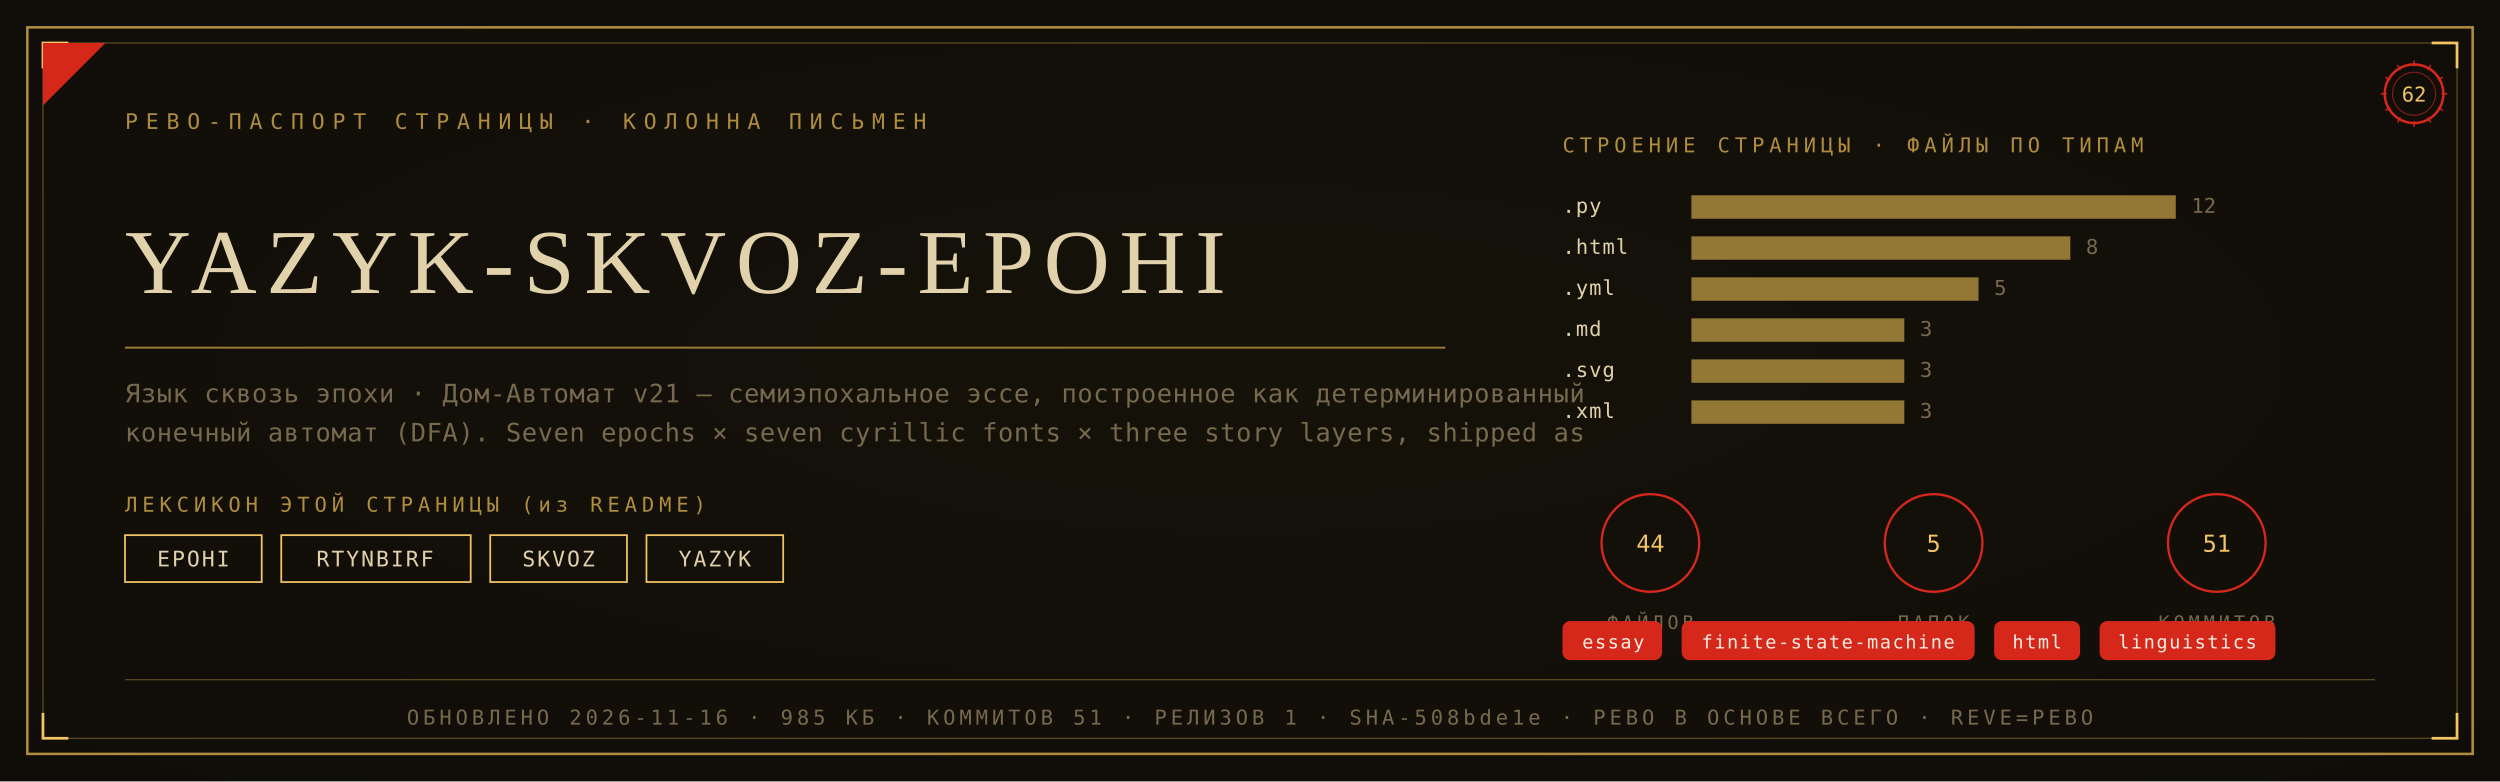
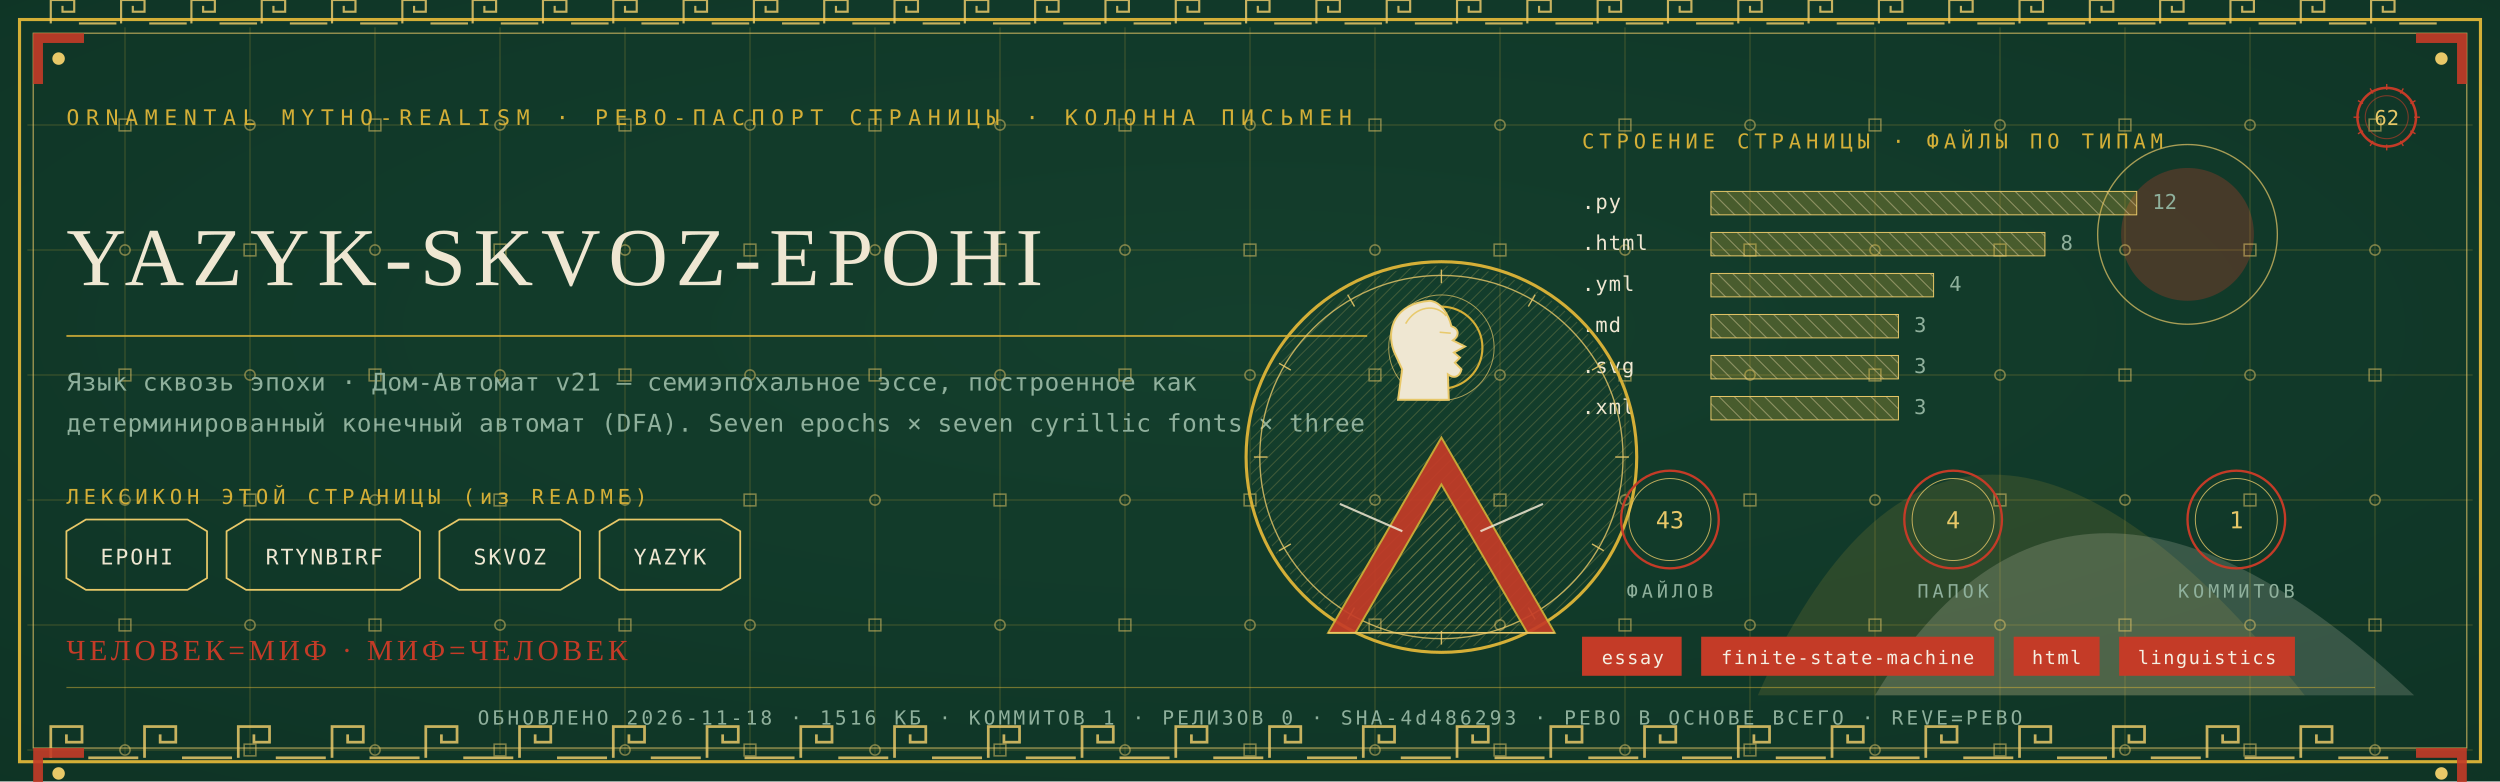
<svg xmlns="http://www.w3.org/2000/svg" viewBox="0 0 1280 400" width="1280" height="400">
  <defs>
-     <radialGradient id="rp62" cx="0.5" cy="0.46" r="1.05">
-       <stop offset="0" stop-color="#161209" />
-       <stop offset="1" stop-color="#0D0B09" />
+     <radialGradient id="rp62" cx="0.5" cy="0.42" r="1.1">
+       <stop offset="0" stop-color="#14402E" />
+       <stop offset="1" stop-color="#0C2E21" />
    </radialGradient>
+     <pattern id="hatchm" width="4.2" height="4.2" patternUnits="userSpaceOnUse" patternTransform="rotate(45)">
+       <rect width="4.2" height="4.2" fill="none" />
+       <line x1="0" y1="0" x2="0" y2="4.2" stroke="#E8C868" stroke-width="0.5" />
+     </pattern>
+     <pattern id="hatchv" width="5.5" height="5.5" patternUnits="userSpaceOnUse" patternTransform="rotate(-45)">
+       <rect width="5.5" height="5.5" fill="none" />
+       <line x1="0" y1="0" x2="0" y2="5.5" stroke="#EFE7D2" stroke-width="0.5" />
+     </pattern>
  </defs>
-   <rect width="1280" height="400" fill="#0D0B09" />
-   <rect width="1280" height="400" fill="url(#rp62)" opacity="0.92" />
-   <rect x="14" y="14" width="1252" height="372" fill="none" stroke="#B08D3E" stroke-width="1.3" />
-   <rect x="22" y="22" width="1236" height="356" fill="none" stroke="#B08D3E" stroke-width="0.55" opacity="0.55" />
-   <path d="M 22 35 L 22 22 L 35 22" fill="none" stroke="#F2C464" stroke-width="1.4" />
-   <path d="M 1258 35 L 1258 22 L 1245 22" fill="none" stroke="#F2C464" stroke-width="1.4" />
-   <path d="M 22 365 L 22 378 L 35 378" fill="none" stroke="#F2C464" stroke-width="1.4" />
-   <path d="M 1258 365 L 1258 378 L 1245 378" fill="none" stroke="#F2C464" stroke-width="1.4" />
-   <path d="M 22 54 L 22 22 L 54 22 Z" fill="#D5281B" />
-   <text x="64" y="66" font-family="'Cascadia Mono', ui-monospace, Consolas, monospace" font-size="11" fill="#B08D3E" letter-spacing="4">РЕВО-ПАСПОРТ СТРАНИЦЫ · КОЛОННА ПИСЬМЕН</text>
-   <g transform="translate(1236,48)">
-     <circle r="15" fill="none" stroke="#D5281B" stroke-width="1.3" />
-     <circle r="11" fill="none" stroke="#D5281B" stroke-width="0.55" opacity="0.6" />
-     <text y="4" text-anchor="middle" font-family="'Cascadia Mono', ui-monospace, Consolas, monospace" font-size="10.5" fill="#F2C464">62</text>
-     <g stroke="#D5281B" stroke-width="0.7">
+   <rect width="1280" height="400" fill="#0C2E21" />
+   <rect width="1280" height="400" fill="url(#rp62)" opacity="0.94" />
+   <path d="M 900 356 Q 1000 130 1180 356 Z" fill="#D4AF37" opacity="0.14" />
+   <path d="M 960 356 Q 1060 190 1236 356 Z" fill="#EFE7D2" opacity="0.18" />
+   <circle cx="1120" cy="120" r="34" fill="#C43B27" opacity="0.30" />
+   <circle cx="1120" cy="120" r="46" fill="none" stroke="#E8C868" stroke-width="0.7" opacity="0.7" />
+   <g stroke="#D4AF37" stroke-width="0.45" opacity="0.30">
+     <line x1="64" y1="14" x2="64" y2="386" />
+     <line x1="128" y1="14" x2="128" y2="386" />
+     <line x1="192" y1="14" x2="192" y2="386" />
+     <line x1="256" y1="14" x2="256" y2="386" />
+     <line x1="320" y1="14" x2="320" y2="386" />
+     <line x1="384" y1="14" x2="384" y2="386" />
+     <line x1="448" y1="14" x2="448" y2="386" />
+     <line x1="512" y1="14" x2="512" y2="386" />
+     <line x1="576" y1="14" x2="576" y2="386" />
+     <line x1="640" y1="14" x2="640" y2="386" />
+     <line x1="704" y1="14" x2="704" y2="386" />
+     <line x1="768" y1="14" x2="768" y2="386" />
+     <line x1="832" y1="14" x2="832" y2="386" />
+     <line x1="896" y1="14" x2="896" y2="386" />
+     <line x1="960" y1="14" x2="960" y2="386" />
+     <line x1="1024" y1="14" x2="1024" y2="386" />
+     <line x1="1088" y1="14" x2="1088" y2="386" />
+     <line x1="1152" y1="14" x2="1152" y2="386" />
+     <line x1="1216" y1="14" x2="1216" y2="386" />
+     <line x1="14" y1="64" x2="1266" y2="64" />
+     <line x1="14" y1="128" x2="1266" y2="128" />
+     <line x1="14" y1="192" x2="1266" y2="192" />
+     <line x1="14" y1="256" x2="1266" y2="256" />
+     <line x1="14" y1="320" x2="1266" y2="320" />
+     <line x1="14" y1="384" x2="1266" y2="384" />
+   </g>
+   <g fill="none" stroke="#E8C868" stroke-width="0.8" opacity="0.5">
+     <rect x="61" y="61" width="6" height="6" />
+     <circle cx="64" cy="128" r="2.6" />
+     <rect x="61" y="189" width="6" height="6" />
+     <circle cx="64" cy="256" r="2.6" />
+     <rect x="61" y="317" width="6" height="6" />
+     <circle cx="64" cy="384" r="2.6" />
+     <circle cx="128" cy="64" r="2.6" />
+     <rect x="125" y="125" width="6" height="6" />
+     <circle cx="128" cy="192" r="2.6" />
+     <rect x="125" y="253" width="6" height="6" />
+     <circle cx="128" cy="320" r="2.6" />
+     <rect x="125" y="381" width="6" height="6" />
+     <rect x="189" y="61" width="6" height="6" />
+     <circle cx="192" cy="128" r="2.6" />
+     <rect x="189" y="189" width="6" height="6" />
+     <circle cx="192" cy="256" r="2.6" />
+     <rect x="189" y="317" width="6" height="6" />
+     <circle cx="192" cy="384" r="2.6" />
+     <circle cx="256" cy="64" r="2.6" />
+     <rect x="253" y="125" width="6" height="6" />
+     <circle cx="256" cy="192" r="2.6" />
+     <rect x="253" y="253" width="6" height="6" />
+     <circle cx="256" cy="320" r="2.6" />
+     <rect x="253" y="381" width="6" height="6" />
+     <rect x="317" y="61" width="6" height="6" />
+     <circle cx="320" cy="128" r="2.6" />
+     <rect x="317" y="189" width="6" height="6" />
+     <circle cx="320" cy="256" r="2.6" />
+     <rect x="317" y="317" width="6" height="6" />
+     <circle cx="320" cy="384" r="2.6" />
+     <circle cx="384" cy="64" r="2.6" />
+     <rect x="381" y="125" width="6" height="6" />
+     <circle cx="384" cy="192" r="2.6" />
+     <rect x="381" y="253" width="6" height="6" />
+     <circle cx="384" cy="320" r="2.6" />
+     <rect x="381" y="381" width="6" height="6" />
+     <rect x="445" y="61" width="6" height="6" />
+     <circle cx="448" cy="128" r="2.6" />
+     <rect x="445" y="189" width="6" height="6" />
+     <circle cx="448" cy="256" r="2.6" />
+     <rect x="445" y="317" width="6" height="6" />
+     <circle cx="448" cy="384" r="2.6" />
+     <circle cx="512" cy="64" r="2.6" />
+     <rect x="509" y="125" width="6" height="6" />
+     <circle cx="512" cy="192" r="2.6" />
+     <rect x="509" y="253" width="6" height="6" />
+     <circle cx="512" cy="320" r="2.6" />
+     <rect x="509" y="381" width="6" height="6" />
+     <rect x="573" y="61" width="6" height="6" />
+     <circle cx="576" cy="128" r="2.6" />
+     <rect x="573" y="189" width="6" height="6" />
+     <circle cx="576" cy="256" r="2.6" />
+     <rect x="573" y="317" width="6" height="6" />
+     <circle cx="576" cy="384" r="2.6" />
+     <circle cx="640" cy="64" r="2.6" />
+     <rect x="637" y="125" width="6" height="6" />
+     <circle cx="640" cy="192" r="2.6" />
+     <rect x="637" y="253" width="6" height="6" />
+     <circle cx="640" cy="320" r="2.6" />
+     <rect x="637" y="381" width="6" height="6" />
+     <rect x="701" y="61" width="6" height="6" />
+     <circle cx="704" cy="128" r="2.6" />
+     <rect x="701" y="189" width="6" height="6" />
+     <circle cx="704" cy="256" r="2.6" />
+     <rect x="701" y="317" width="6" height="6" />
+     <circle cx="704" cy="384" r="2.6" />
+     <circle cx="768" cy="64" r="2.6" />
+     <rect x="765" y="125" width="6" height="6" />
+     <circle cx="768" cy="192" r="2.6" />
+     <rect x="765" y="253" width="6" height="6" />
+     <circle cx="768" cy="320" r="2.6" />
+     <rect x="765" y="381" width="6" height="6" />
+     <rect x="829" y="61" width="6" height="6" />
+     <circle cx="832" cy="128" r="2.6" />
+     <rect x="829" y="189" width="6" height="6" />
+     <circle cx="832" cy="256" r="2.6" />
+     <rect x="829" y="317" width="6" height="6" />
+     <circle cx="832" cy="384" r="2.6" />
+     <circle cx="896" cy="64" r="2.6" />
+     <rect x="893" y="125" width="6" height="6" />
+     <circle cx="896" cy="192" r="2.6" />
+     <rect x="893" y="253" width="6" height="6" />
+     <circle cx="896" cy="320" r="2.6" />
+     <rect x="893" y="381" width="6" height="6" />
+     <rect x="957" y="61" width="6" height="6" />
+     <circle cx="960" cy="128" r="2.6" />
+     <rect x="957" y="189" width="6" height="6" />
+     <circle cx="960" cy="256" r="2.6" />
+     <rect x="957" y="317" width="6" height="6" />
+     <circle cx="960" cy="384" r="2.6" />
+     <circle cx="1024" cy="64" r="2.6" />
+     <rect x="1021" y="125" width="6" height="6" />
+     <circle cx="1024" cy="192" r="2.6" />
+     <rect x="1021" y="253" width="6" height="6" />
+     <circle cx="1024" cy="320" r="2.6" />
+     <rect x="1021" y="381" width="6" height="6" />
+     <rect x="1085" y="61" width="6" height="6" />
+     <circle cx="1088" cy="128" r="2.6" />
+     <rect x="1085" y="189" width="6" height="6" />
+     <circle cx="1088" cy="256" r="2.6" />
+     <rect x="1085" y="317" width="6" height="6" />
+     <circle cx="1088" cy="384" r="2.6" />
+     <circle cx="1152" cy="64" r="2.6" />
+     <rect x="1149" y="125" width="6" height="6" />
+     <circle cx="1152" cy="192" r="2.6" />
+     <rect x="1149" y="253" width="6" height="6" />
+     <circle cx="1152" cy="320" r="2.6" />
+     <rect x="1149" y="381" width="6" height="6" />
+     <rect x="1213" y="61" width="6" height="6" />
+     <circle cx="1216" cy="128" r="2.6" />
+     <rect x="1213" y="189" width="6" height="6" />
+     <circle cx="1216" cy="256" r="2.6" />
+     <rect x="1213" y="317" width="6" height="6" />
+     <circle cx="1216" cy="384" r="2.6" />
+   </g>
+   <rect x="10" y="10" width="1260" height="380" fill="none" stroke="#D4AF37" stroke-width="1.6" />
+   <rect x="17" y="17" width="1246" height="366" fill="none" stroke="#E8C868" stroke-width="0.6" opacity="0.75" />
+   <g fill="none" stroke="#E8C868" stroke-width="1.4" opacity="0.85">
+     <path d="M 26 388 L 26 372 L 42 372 L 42 380.0 L 34.0 380.0 L 34.0 376.0" />
+     <line x1="45.2" y1="388" x2="70.8" y2="388" />
+     <path d="M 74 388 L 74 372 L 90 372 L 90 380.0 L 82.0 380.0 L 82.0 376.0" />
+     <line x1="93.2" y1="388" x2="118.8" y2="388" />
+     <path d="M 122 388 L 122 372 L 138 372 L 138 380.0 L 130.0 380.0 L 130.0 376.0" />
+     <line x1="141.2" y1="388" x2="166.8" y2="388" />
+     <path d="M 170 388 L 170 372 L 186 372 L 186 380.0 L 178.0 380.0 L 178.0 376.0" />
+     <line x1="189.2" y1="388" x2="214.8" y2="388" />
+     <path d="M 218 388 L 218 372 L 234 372 L 234 380.0 L 226.0 380.0 L 226.0 376.0" />
+     <line x1="237.2" y1="388" x2="262.8" y2="388" />
+     <path d="M 266 388 L 266 372 L 282 372 L 282 380.0 L 274.0 380.0 L 274.0 376.0" />
+     <line x1="285.2" y1="388" x2="310.8" y2="388" />
+     <path d="M 314 388 L 314 372 L 330 372 L 330 380.0 L 322.0 380.0 L 322.0 376.0" />
+     <line x1="333.2" y1="388" x2="358.8" y2="388" />
+     <path d="M 362 388 L 362 372 L 378 372 L 378 380.0 L 370.0 380.0 L 370.0 376.0" />
+     <line x1="381.2" y1="388" x2="406.8" y2="388" />
+     <path d="M 410 388 L 410 372 L 426 372 L 426 380.0 L 418.0 380.0 L 418.0 376.0" />
+     <line x1="429.2" y1="388" x2="454.8" y2="388" />
+     <path d="M 458 388 L 458 372 L 474 372 L 474 380.0 L 466.0 380.0 L 466.0 376.0" />
+     <line x1="477.2" y1="388" x2="502.8" y2="388" />
+     <path d="M 506 388 L 506 372 L 522 372 L 522 380.0 L 514.0 380.0 L 514.0 376.0" />
+     <line x1="525.2" y1="388" x2="550.8" y2="388" />
+     <path d="M 554 388 L 554 372 L 570 372 L 570 380.0 L 562.0 380.0 L 562.0 376.0" />
+     <line x1="573.2" y1="388" x2="598.8" y2="388" />
+     <path d="M 602 388 L 602 372 L 618 372 L 618 380.0 L 610.0 380.0 L 610.0 376.0" />
+     <line x1="621.2" y1="388" x2="646.8" y2="388" />
+     <path d="M 650 388 L 650 372 L 666 372 L 666 380.0 L 658.0 380.0 L 658.0 376.0" />
+     <line x1="669.2" y1="388" x2="694.8" y2="388" />
+     <path d="M 698 388 L 698 372 L 714 372 L 714 380.0 L 706.0 380.0 L 706.0 376.0" />
+     <line x1="717.2" y1="388" x2="742.8" y2="388" />
+     <path d="M 746 388 L 746 372 L 762 372 L 762 380.0 L 754.0 380.0 L 754.0 376.0" />
+     <line x1="765.2" y1="388" x2="790.8" y2="388" />
+     <path d="M 794 388 L 794 372 L 810 372 L 810 380.0 L 802.0 380.0 L 802.0 376.0" />
+     <line x1="813.2" y1="388" x2="838.8" y2="388" />
+     <path d="M 842 388 L 842 372 L 858 372 L 858 380.0 L 850.0 380.0 L 850.0 376.0" />
+     <line x1="861.2" y1="388" x2="886.8" y2="388" />
+     <path d="M 890 388 L 890 372 L 906 372 L 906 380.0 L 898.0 380.0 L 898.0 376.0" />
+     <line x1="909.2" y1="388" x2="934.8" y2="388" />
+     <path d="M 938 388 L 938 372 L 954 372 L 954 380.0 L 946.0 380.0 L 946.0 376.0" />
+     <line x1="957.2" y1="388" x2="982.8" y2="388" />
+     <path d="M 986 388 L 986 372 L 1002 372 L 1002 380.0 L 994.0 380.0 L 994.0 376.0" />
+     <line x1="1005.2" y1="388" x2="1030.8" y2="388" />
+     <path d="M 1034 388 L 1034 372 L 1050 372 L 1050 380.0 L 1042.0 380.0 L 1042.0 376.0" />
+     <line x1="1053.2" y1="388" x2="1078.8" y2="388" />
+     <path d="M 1082 388 L 1082 372 L 1098 372 L 1098 380.0 L 1090.0 380.0 L 1090.0 376.0" />
+     <line x1="1101.2" y1="388" x2="1126.8" y2="388" />
+     <path d="M 1130 388 L 1130 372 L 1146 372 L 1146 380.0 L 1138.0 380.0 L 1138.0 376.0" />
+     <line x1="1149.2" y1="388" x2="1174.8" y2="388" />
+     <path d="M 1178 388 L 1178 372 L 1194 372 L 1194 380.0 L 1186.0 380.0 L 1186.0 376.0" />
+     <line x1="1197.2" y1="388" x2="1222.8" y2="388" />
+   </g>
+   <g fill="none" stroke="#E8C868" stroke-width="1.1" opacity="0.85">
+     <path d="M 26 12 L 26 0 L 38 0 L 38 6.0 L 32.0 6.0 L 32.0 3.0" />
+     <line x1="40.4" y1="12" x2="59.6" y2="12" />
+     <path d="M 62 12 L 62 0 L 74 0 L 74 6.0 L 68.0 6.0 L 68.0 3.0" />
+     <line x1="76.4" y1="12" x2="95.6" y2="12" />
+     <path d="M 98 12 L 98 0 L 110 0 L 110 6.0 L 104.0 6.0 L 104.0 3.0" />
+     <line x1="112.4" y1="12" x2="131.6" y2="12" />
+     <path d="M 134 12 L 134 0 L 146 0 L 146 6.0 L 140.0 6.0 L 140.0 3.0" />
+     <line x1="148.4" y1="12" x2="167.6" y2="12" />
+     <path d="M 170 12 L 170 0 L 182 0 L 182 6.0 L 176.0 6.0 L 176.0 3.0" />
+     <line x1="184.4" y1="12" x2="203.6" y2="12" />
+     <path d="M 206 12 L 206 0 L 218 0 L 218 6.0 L 212.0 6.0 L 212.0 3.0" />
+     <line x1="220.4" y1="12" x2="239.6" y2="12" />
+     <path d="M 242 12 L 242 0 L 254 0 L 254 6.0 L 248.0 6.0 L 248.0 3.0" />
+     <line x1="256.4" y1="12" x2="275.6" y2="12" />
+     <path d="M 278 12 L 278 0 L 290 0 L 290 6.0 L 284.0 6.0 L 284.0 3.0" />
+     <line x1="292.4" y1="12" x2="311.6" y2="12" />
+     <path d="M 314 12 L 314 0 L 326 0 L 326 6.0 L 320.0 6.0 L 320.0 3.0" />
+     <line x1="328.4" y1="12" x2="347.6" y2="12" />
+     <path d="M 350 12 L 350 0 L 362 0 L 362 6.0 L 356.0 6.0 L 356.0 3.0" />
+     <line x1="364.4" y1="12" x2="383.6" y2="12" />
+     <path d="M 386 12 L 386 0 L 398 0 L 398 6.0 L 392.0 6.0 L 392.0 3.0" />
+     <line x1="400.4" y1="12" x2="419.6" y2="12" />
+     <path d="M 422 12 L 422 0 L 434 0 L 434 6.0 L 428.0 6.0 L 428.0 3.0" />
+     <line x1="436.4" y1="12" x2="455.6" y2="12" />
+     <path d="M 458 12 L 458 0 L 470 0 L 470 6.0 L 464.0 6.0 L 464.0 3.0" />
+     <line x1="472.4" y1="12" x2="491.6" y2="12" />
+     <path d="M 494 12 L 494 0 L 506 0 L 506 6.0 L 500.0 6.0 L 500.0 3.0" />
+     <line x1="508.4" y1="12" x2="527.6" y2="12" />
+     <path d="M 530 12 L 530 0 L 542 0 L 542 6.0 L 536.0 6.0 L 536.0 3.0" />
+     <line x1="544.4" y1="12" x2="563.6" y2="12" />
+     <path d="M 566 12 L 566 0 L 578 0 L 578 6.0 L 572.0 6.0 L 572.0 3.0" />
+     <line x1="580.4" y1="12" x2="599.6" y2="12" />
+     <path d="M 602 12 L 602 0 L 614 0 L 614 6.0 L 608.0 6.0 L 608.0 3.0" />
+     <line x1="616.4" y1="12" x2="635.6" y2="12" />
+     <path d="M 638 12 L 638 0 L 650 0 L 650 6.0 L 644.0 6.0 L 644.0 3.0" />
+     <line x1="652.4" y1="12" x2="671.6" y2="12" />
+     <path d="M 674 12 L 674 0 L 686 0 L 686 6.0 L 680.0 6.0 L 680.0 3.0" />
+     <line x1="688.4" y1="12" x2="707.6" y2="12" />
+     <path d="M 710 12 L 710 0 L 722 0 L 722 6.0 L 716.0 6.0 L 716.0 3.0" />
+     <line x1="724.4" y1="12" x2="743.6" y2="12" />
+     <path d="M 746 12 L 746 0 L 758 0 L 758 6.0 L 752.0 6.0 L 752.0 3.0" />
+     <line x1="760.4" y1="12" x2="779.6" y2="12" />
+     <path d="M 782 12 L 782 0 L 794 0 L 794 6.0 L 788.0 6.0 L 788.0 3.0" />
+     <line x1="796.4" y1="12" x2="815.6" y2="12" />
+     <path d="M 818 12 L 818 0 L 830 0 L 830 6.0 L 824.0 6.0 L 824.0 3.0" />
+     <line x1="832.4" y1="12" x2="851.6" y2="12" />
+     <path d="M 854 12 L 854 0 L 866 0 L 866 6.0 L 860.0 6.0 L 860.0 3.0" />
+     <line x1="868.4" y1="12" x2="887.6" y2="12" />
+     <path d="M 890 12 L 890 0 L 902 0 L 902 6.0 L 896.0 6.0 L 896.0 3.0" />
+     <line x1="904.4" y1="12" x2="923.6" y2="12" />
+     <path d="M 926 12 L 926 0 L 938 0 L 938 6.0 L 932.0 6.0 L 932.0 3.0" />
+     <line x1="940.4" y1="12" x2="959.6" y2="12" />
+     <path d="M 962 12 L 962 0 L 974 0 L 974 6.0 L 968.0 6.0 L 968.0 3.0" />
+     <line x1="976.4" y1="12" x2="995.6" y2="12" />
+     <path d="M 998 12 L 998 0 L 1010 0 L 1010 6.0 L 1004.0 6.0 L 1004.0 3.0" />
+     <line x1="1012.4" y1="12" x2="1031.6" y2="12" />
+     <path d="M 1034 12 L 1034 0 L 1046 0 L 1046 6.0 L 1040.0 6.0 L 1040.0 3.0" />
+     <line x1="1048.4" y1="12" x2="1067.6" y2="12" />
+     <path d="M 1070 12 L 1070 0 L 1082 0 L 1082 6.0 L 1076.0 6.0 L 1076.0 3.0" />
+     <line x1="1084.4" y1="12" x2="1103.6" y2="12" />
+     <path d="M 1106 12 L 1106 0 L 1118 0 L 1118 6.0 L 1112.0 6.0 L 1112.0 3.0" />
+     <line x1="1120.4" y1="12" x2="1139.6" y2="12" />
+     <path d="M 1142 12 L 1142 0 L 1154 0 L 1154 6.0 L 1148.0 6.0 L 1148.0 3.0" />
+     <line x1="1156.4" y1="12" x2="1175.6" y2="12" />
+     <path d="M 1178 12 L 1178 0 L 1190 0 L 1190 6.0 L 1184.0 6.0 L 1184.0 3.0" />
+     <line x1="1192.4" y1="12" x2="1211.6" y2="12" />
+     <path d="M 1214 12 L 1214 0 L 1226 0 L 1226 6.0 L 1220.0 6.0 L 1220.0 3.0" />
+     <line x1="1228.4" y1="12" x2="1247.6" y2="12" />
+   </g>
+   <g transform="translate(17,17) scale(1,1)">
+     <path d="M 0 0 L 26 0 L 26 5 L 5 5 L 5 26 L 0 26 Z" fill="#C43B27" opacity="0.9" />
+     <circle cx="13" cy="13" r="3.2" fill="#E8C868" />
+   </g>
+   <g transform="translate(1263,17) scale(-1,1)">
+     <path d="M 0 0 L 26 0 L 26 5 L 5 5 L 5 26 L 0 26 Z" fill="#C43B27" opacity="0.9" />
+     <circle cx="13" cy="13" r="3.2" fill="#E8C868" />
+   </g>
+   <g transform="translate(17,383) scale(1,1)">
+     <path d="M 0 0 L 26 0 L 26 5 L 5 5 L 5 26 L 0 26 Z" fill="#C43B27" opacity="0.9" />
+     <circle cx="13" cy="13" r="3.2" fill="#E8C868" />
+   </g>
+   <g transform="translate(1263,383) scale(-1,1)">
+     <path d="M 0 0 L 26 0 L 26 5 L 5 5 L 5 26 L 0 26 Z" fill="#C43B27" opacity="0.9" />
+     <circle cx="13" cy="13" r="3.2" fill="#E8C868" />
+   </g>
+   <text x="34" y="64" font-family="'Cascadia Mono', ui-monospace, Consolas, monospace" font-size="11" fill="#D4AF37" letter-spacing="3.4">ORNAMENTAL MYTHO-REALISM · РЕВО-ПАСПОРТ СТРАНИЦЫ · КОЛОННА ПИСЬМЕН</text>
+   <g transform="translate(1222,60)">
+     <circle r="15" fill="none" stroke="#C43B27" stroke-width="1.3" />
+     <circle r="11" fill="none" stroke="#C43B27" stroke-width="0.55" opacity="0.6" />
+     <text y="4" text-anchor="middle" font-family="'Cascadia Mono', ui-monospace, Consolas, monospace" font-size="10.5" fill="#E8C868">62</text>
+     <g stroke="#C43B27" stroke-width="0.7">
      <line x1="0" y1="-17" x2="0" y2="-14" transform="rotate(0)" />
      <line x1="0" y1="-17" x2="0" y2="-14" transform="rotate(30)" />
      <line x1="0" y1="-17" x2="0" y2="-14" transform="rotate(60)" />
      <line x1="0" y1="-17" x2="0" y2="-14" transform="rotate(90)" />
      <line x1="0" y1="-17" x2="0" y2="-14" transform="rotate(120)" />
      <line x1="0" y1="-17" x2="0" y2="-14" transform="rotate(150)" />
      <line x1="0" y1="-17" x2="0" y2="-14" transform="rotate(180)" />
      <line x1="0" y1="-17" x2="0" y2="-14" transform="rotate(210)" />
      <line x1="0" y1="-17" x2="0" y2="-14" transform="rotate(240)" />
      <line x1="0" y1="-17" x2="0" y2="-14" transform="rotate(270)" />
      <line x1="0" y1="-17" x2="0" y2="-14" transform="rotate(300)" />
      <line x1="0" y1="-17" x2="0" y2="-14" transform="rotate(330)" />
    </g>
  </g>
-   <text x="64" y="150" font-family="Georgia, 'Times New Roman', serif" font-size="46.8" fill="#E2D2AC" letter-spacing="5">YAZYK-SKVOZ-EPOHI</text>
-   <line x1="64" y1="178" x2="740" y2="178" stroke="#B08D3E" stroke-width="1" opacity="0.85" />
-   <text x="64" y="206" font-family="'Cascadia Mono', ui-monospace, Consolas, monospace" font-size="13" fill="#77694C" letter-spacing="0.3">Язык сквозь эпохи · Дом-Автомат v21 — семиэпохальное эссе, построенное как детерминированный</text>
-   <text x="64" y="226" font-family="'Cascadia Mono', ui-monospace, Consolas, monospace" font-size="13" fill="#77694C" letter-spacing="0.3">конечный автомат (DFA). Seven epochs × seven cyrillic fonts × three story layers, shipped as</text>
-   <text x="64" y="262" font-family="'Cascadia Mono', ui-monospace, Consolas, monospace" font-size="10.5" fill="#B08D3E" letter-spacing="2.5">ЛЕКСИКОН ЭТОЙ СТРАНИЦЫ (из README)</text>
-   <rect x="64" y="274" width="70" height="24" fill="none" stroke="#F2C464" stroke-width="0.9" />
-   <text x="99" y="290" text-anchor="middle" font-family="'Cascadia Mono', ui-monospace, Consolas, monospace" font-size="11" fill="#E2D2AC" letter-spacing="1">EPOHI</text>
-   <rect x="144" y="274" width="97" height="24" fill="none" stroke="#F2C464" stroke-width="0.9" />
-   <text x="192" y="290" text-anchor="middle" font-family="'Cascadia Mono', ui-monospace, Consolas, monospace" font-size="11" fill="#E2D2AC" letter-spacing="1">RTYNBIRF</text>
-   <rect x="251" y="274" width="70" height="24" fill="none" stroke="#F2C464" stroke-width="0.9" />
-   <text x="286" y="290" text-anchor="middle" font-family="'Cascadia Mono', ui-monospace, Consolas, monospace" font-size="11" fill="#E2D2AC" letter-spacing="1">SKVOZ</text>
-   <rect x="331" y="274" width="70" height="24" fill="none" stroke="#F2C464" stroke-width="0.9" />
-   <text x="366" y="290" text-anchor="middle" font-family="'Cascadia Mono', ui-monospace, Consolas, monospace" font-size="11" fill="#E2D2AC" letter-spacing="1">YAZYK</text>
-   <text x="800" y="78" font-family="'Cascadia Mono', ui-monospace, Consolas, monospace" font-size="10.5" fill="#B08D3E" letter-spacing="2.5">СТРОЕНИЕ СТРАНИЦЫ · ФАЙЛЫ ПО ТИПАМ</text>
-   <text x="800" y="109" font-family="'Cascadia Mono', ui-monospace, Consolas, monospace" font-size="10.5" fill="#E2D2AC" letter-spacing="0.5">.py</text>
-   <rect x="866" y="100" width="248" height="12" fill="#B08D3E" opacity="0.82" />
-   <text x="1122" y="109" font-family="'Cascadia Mono', ui-monospace, Consolas, monospace" font-size="10.5" fill="#77694C">12</text>
-   <text x="800" y="130" font-family="'Cascadia Mono', ui-monospace, Consolas, monospace" font-size="10.5" fill="#E2D2AC" letter-spacing="0.5">.html</text>
-   <rect x="866" y="121" width="194" height="12" fill="#B08D3E" opacity="0.82" />
-   <text x="1068" y="130" font-family="'Cascadia Mono', ui-monospace, Consolas, monospace" font-size="10.5" fill="#77694C">8</text>
-   <text x="800" y="151" font-family="'Cascadia Mono', ui-monospace, Consolas, monospace" font-size="10.5" fill="#E2D2AC" letter-spacing="0.5">.yml</text>
-   <rect x="866" y="142" width="147" height="12" fill="#B08D3E" opacity="0.82" />
-   <text x="1021" y="151" font-family="'Cascadia Mono', ui-monospace, Consolas, monospace" font-size="10.5" fill="#77694C">5</text>
-   <text x="800" y="172" font-family="'Cascadia Mono', ui-monospace, Consolas, monospace" font-size="10.5" fill="#E2D2AC" letter-spacing="0.5">.md</text>
-   <rect x="866" y="163" width="109" height="12" fill="#B08D3E" opacity="0.82" />
-   <text x="983" y="172" font-family="'Cascadia Mono', ui-monospace, Consolas, monospace" font-size="10.5" fill="#77694C">3</text>
-   <text x="800" y="193" font-family="'Cascadia Mono', ui-monospace, Consolas, monospace" font-size="10.5" fill="#E2D2AC" letter-spacing="0.5">.svg</text>
-   <rect x="866" y="184" width="109" height="12" fill="#B08D3E" opacity="0.82" />
-   <text x="983" y="193" font-family="'Cascadia Mono', ui-monospace, Consolas, monospace" font-size="10.5" fill="#77694C">3</text>
-   <text x="800" y="214" font-family="'Cascadia Mono', ui-monospace, Consolas, monospace" font-size="10.5" fill="#E2D2AC" letter-spacing="0.5">.xml</text>
-   <rect x="866" y="205" width="109" height="12" fill="#B08D3E" opacity="0.82" />
-   <text x="983" y="214" font-family="'Cascadia Mono', ui-monospace, Consolas, monospace" font-size="10.5" fill="#77694C">3</text>
-   <g transform="translate(845,278)">
-     <circle r="25" fill="none" stroke="#D5281B" stroke-width="1.2" />
-     <text y="4.5" text-anchor="middle" font-family="'Cascadia Mono', ui-monospace, Consolas, monospace" font-size="12" fill="#F2C464">44</text>
-     <text y="44" text-anchor="middle" font-family="'Cascadia Mono', ui-monospace, Consolas, monospace" font-size="9.5" fill="#77694C" letter-spacing="2">ФАЙЛОВ</text>
-   </g>
-   <g transform="translate(990,278)">
-     <circle r="25" fill="none" stroke="#D5281B" stroke-width="1.2" />
-     <text y="4.5" text-anchor="middle" font-family="'Cascadia Mono', ui-monospace, Consolas, monospace" font-size="12" fill="#F2C464">5</text>
-     <text y="44" text-anchor="middle" font-family="'Cascadia Mono', ui-monospace, Consolas, monospace" font-size="9.5" fill="#77694C" letter-spacing="2">ПАПОК</text>
-   </g>
-   <g transform="translate(1135,278)">
-     <circle r="25" fill="none" stroke="#D5281B" stroke-width="1.2" />
-     <text y="4.5" text-anchor="middle" font-family="'Cascadia Mono', ui-monospace, Consolas, monospace" font-size="12" fill="#F2C464">51</text>
-     <text y="44" text-anchor="middle" font-family="'Cascadia Mono', ui-monospace, Consolas, monospace" font-size="9.5" fill="#77694C" letter-spacing="2">КОММИТОВ</text>
-   </g>
-   <rect x="800" y="318" rx="4" width="51" height="20" fill="#D5281B" />
-   <text x="826" y="332" text-anchor="middle" font-family="'Cascadia Mono', ui-monospace, Consolas, monospace" font-size="9.5" fill="#F5EFE2" letter-spacing="0.8">essay</text>
-   <rect x="861" y="318" rx="4" width="150" height="20" fill="#D5281B" />
-   <text x="936" y="332" text-anchor="middle" font-family="'Cascadia Mono', ui-monospace, Consolas, monospace" font-size="9.5" fill="#F5EFE2" letter-spacing="0.8">finite-state-machine</text>
-   <rect x="1021" y="318" rx="4" width="44" height="20" fill="#D5281B" />
-   <text x="1043" y="332" text-anchor="middle" font-family="'Cascadia Mono', ui-monospace, Consolas, monospace" font-size="9.5" fill="#F5EFE2" letter-spacing="0.8">html</text>
-   <rect x="1075" y="318" rx="4" width="90" height="20" fill="#D5281B" />
-   <text x="1120" y="332" text-anchor="middle" font-family="'Cascadia Mono', ui-monospace, Consolas, monospace" font-size="9.5" fill="#F5EFE2" letter-spacing="0.8">linguistics</text>
-   <line x1="64" y1="348" x2="1216" y2="348" stroke="#B08D3E" stroke-width="0.6" opacity="0.5" />
-   <text x="640" y="371" text-anchor="middle" font-family="'Cascadia Mono', ui-monospace, Consolas, monospace" font-size="10.5" fill="#77694C" letter-spacing="2">ОБНОВЛЕНО 2026-11-16 · 985 КБ · КОММИТОВ 51 · РЕЛИЗОВ 1 · SHA-508bde1e · РЕВО В ОСНОВЕ ВСЕГО · REVE=РЕВО</text>
+   <text x="34" y="146" font-family="Georgia, 'Times New Roman', serif" font-size="42.2" fill="#EFE7D2" letter-spacing="4">YAZYK-SKVOZ-EPOHI</text>
+   <line x1="34" y1="172" x2="700" y2="172" stroke="#D4AF37" stroke-width="1" opacity="0.85" />
+   <text x="34" y="200" font-family="'Cascadia Mono', ui-monospace, Consolas, monospace" font-size="12.5" fill="#8FB09C" letter-spacing="0.3">Язык сквозь эпохи · Дом-Автомат v21 — семиэпохальное эссе, построенное как</text>
+   <text x="34" y="221" font-family="'Cascadia Mono', ui-monospace, Consolas, monospace" font-size="12.5" fill="#8FB09C" letter-spacing="0.3">детерминированный конечный автомат (DFA). Seven epochs × seven cyrillic fonts × three</text>
+   <text x="34" y="258" font-family="'Cascadia Mono', ui-monospace, Consolas, monospace" font-size="10.5" fill="#D4AF37" letter-spacing="2.5">ЛЕКСИКОН ЭТОЙ СТРАНИЦЫ (из README)</text>
+   <path d="M 34 272 L 44 266 L 96 266 L 106 272 L 106 296 L 96 302 L 44 302 L 34 296 Z" fill="none" stroke="#E8C868" stroke-width="0.9" />
+   <text x="70" y="289" text-anchor="middle" font-family="'Cascadia Mono', ui-monospace, Consolas, monospace" font-size="11" fill="#EFE7D2" letter-spacing="1">EPOHI</text>
+   <path d="M 116 272 L 126 266 L 205 266 L 215 272 L 215 296 L 205 302 L 126 302 L 116 296 Z" fill="none" stroke="#E8C868" stroke-width="0.9" />
+   <text x="166" y="289" text-anchor="middle" font-family="'Cascadia Mono', ui-monospace, Consolas, monospace" font-size="11" fill="#EFE7D2" letter-spacing="1">RTYNBIRF</text>
+   <path d="M 225 272 L 235 266 L 287 266 L 297 272 L 297 296 L 287 302 L 235 302 L 225 296 Z" fill="none" stroke="#E8C868" stroke-width="0.9" />
+   <text x="261" y="289" text-anchor="middle" font-family="'Cascadia Mono', ui-monospace, Consolas, monospace" font-size="11" fill="#EFE7D2" letter-spacing="1">SKVOZ</text>
+   <path d="M 307 272 L 317 266 L 369 266 L 379 272 L 379 296 L 369 302 L 317 302 L 307 296 Z" fill="none" stroke="#E8C868" stroke-width="0.9" />
+   <text x="343" y="289" text-anchor="middle" font-family="'Cascadia Mono', ui-monospace, Consolas, monospace" font-size="11" fill="#EFE7D2" letter-spacing="1">YAZYK</text>
+   <text x="810" y="76" font-family="'Cascadia Mono', ui-monospace, Consolas, monospace" font-size="10.5" fill="#D4AF37" letter-spacing="2.5">СТРОЕНИЕ СТРАНИЦЫ · ФАЙЛЫ ПО ТИПАМ</text>
+   <text x="810" y="107" font-family="'Cascadia Mono', ui-monospace, Consolas, monospace" font-size="10.5" fill="#EFE7D2" letter-spacing="0.5">.py</text>
+   <rect x="876" y="98" width="218" height="12" fill="url(#hatchv)" opacity="0.9" />
+   <rect x="876" y="98" width="218" height="12" fill="#D4AF37" opacity="0.28" />
+   <rect x="876" y="98" width="218" height="12" fill="none" stroke="#E8C868" stroke-width="0.5" />
+   <text x="1102" y="107" font-family="'Cascadia Mono', ui-monospace, Consolas, monospace" font-size="10.5" fill="#8FB09C">12</text>
+   <text x="810" y="128" font-family="'Cascadia Mono', ui-monospace, Consolas, monospace" font-size="10.5" fill="#EFE7D2" letter-spacing="0.5">.html</text>
+   <rect x="876" y="119" width="171" height="12" fill="url(#hatchv)" opacity="0.9" />
+   <rect x="876" y="119" width="171" height="12" fill="#D4AF37" opacity="0.28" />
+   <rect x="876" y="119" width="171" height="12" fill="none" stroke="#E8C868" stroke-width="0.5" />
+   <text x="1055" y="128" font-family="'Cascadia Mono', ui-monospace, Consolas, monospace" font-size="10.5" fill="#8FB09C">8</text>
+   <text x="810" y="149" font-family="'Cascadia Mono', ui-monospace, Consolas, monospace" font-size="10.5" fill="#EFE7D2" letter-spacing="0.5">.yml</text>
+   <rect x="876" y="140" width="114" height="12" fill="url(#hatchv)" opacity="0.9" />
+   <rect x="876" y="140" width="114" height="12" fill="#D4AF37" opacity="0.28" />
+   <rect x="876" y="140" width="114" height="12" fill="none" stroke="#E8C868" stroke-width="0.5" />
+   <text x="998" y="149" font-family="'Cascadia Mono', ui-monospace, Consolas, monospace" font-size="10.5" fill="#8FB09C">4</text>
+   <text x="810" y="170" font-family="'Cascadia Mono', ui-monospace, Consolas, monospace" font-size="10.5" fill="#EFE7D2" letter-spacing="0.5">.md</text>
+   <rect x="876" y="161" width="96" height="12" fill="url(#hatchv)" opacity="0.9" />
+   <rect x="876" y="161" width="96" height="12" fill="#D4AF37" opacity="0.28" />
+   <rect x="876" y="161" width="96" height="12" fill="none" stroke="#E8C868" stroke-width="0.5" />
+   <text x="980" y="170" font-family="'Cascadia Mono', ui-monospace, Consolas, monospace" font-size="10.5" fill="#8FB09C">3</text>
+   <text x="810" y="191" font-family="'Cascadia Mono', ui-monospace, Consolas, monospace" font-size="10.5" fill="#EFE7D2" letter-spacing="0.5">.svg</text>
+   <rect x="876" y="182" width="96" height="12" fill="url(#hatchv)" opacity="0.9" />
+   <rect x="876" y="182" width="96" height="12" fill="#D4AF37" opacity="0.28" />
+   <rect x="876" y="182" width="96" height="12" fill="none" stroke="#E8C868" stroke-width="0.5" />
+   <text x="980" y="191" font-family="'Cascadia Mono', ui-monospace, Consolas, monospace" font-size="10.5" fill="#8FB09C">3</text>
+   <text x="810" y="212" font-family="'Cascadia Mono', ui-monospace, Consolas, monospace" font-size="10.5" fill="#EFE7D2" letter-spacing="0.5">.xml</text>
+   <rect x="876" y="203" width="96" height="12" fill="url(#hatchv)" opacity="0.9" />
+   <rect x="876" y="203" width="96" height="12" fill="#D4AF37" opacity="0.28" />
+   <rect x="876" y="203" width="96" height="12" fill="none" stroke="#E8C868" stroke-width="0.5" />
+   <text x="980" y="212" font-family="'Cascadia Mono', ui-monospace, Consolas, monospace" font-size="10.5" fill="#8FB09C">3</text>
+   <g transform="translate(738,234)">
+     <circle r="100" fill="none" stroke="#D4AF37" stroke-width="1.6" />
+     <circle r="93" fill="none" stroke="#E8C868" stroke-width="0.7" opacity="0.8" />
+     <circle r="98" fill="url(#hatchm)" opacity="0.4" />
+     <g stroke="#E8C868" stroke-width="0.7" opacity="0.9">
+       <line x1="0" y1="-96" x2="0" y2="-89" transform="rotate(0)" />
+       <line x1="0" y1="-96" x2="0" y2="-89" transform="rotate(30)" />
+       <line x1="0" y1="-96" x2="0" y2="-89" transform="rotate(60)" />
+       <line x1="0" y1="-96" x2="0" y2="-89" transform="rotate(90)" />
+       <line x1="0" y1="-96" x2="0" y2="-89" transform="rotate(120)" />
+       <line x1="0" y1="-96" x2="0" y2="-89" transform="rotate(150)" />
+       <line x1="0" y1="-96" x2="0" y2="-89" transform="rotate(180)" />
+       <line x1="0" y1="-96" x2="0" y2="-89" transform="rotate(210)" />
+       <line x1="0" y1="-96" x2="0" y2="-89" transform="rotate(240)" />
+       <line x1="0" y1="-96" x2="0" y2="-89" transform="rotate(270)" />
+       <line x1="0" y1="-96" x2="0" y2="-89" transform="rotate(300)" />
+       <line x1="0" y1="-96" x2="0" y2="-89" transform="rotate(330)" />
+     </g>
+     <circle cy="-56" r="21" fill="none" stroke="#D4AF37" stroke-width="1.1" />
+     <circle cy="-56" r="27" fill="none" stroke="#E8C868" stroke-width="0.5" opacity="0.7" />
+     <path d="M -6.0 -80.0 C -23.5 -78.7 -28.7 -65.7 -24.3 -54.0 L -20.1 -44.9 L -22.2 -29.3 L 3.8 -29.3 L 3.3 -42.3 C 6.9 -39.7 9.5 -41.5 10.3 -44.9 L 6.9 -48.3 L 9.5 -50.9 L 6.4 -53.5 L 12.1 -56.6 L 5.9 -59.7 C 9.5 -62.3 9.0 -65.7 5.1 -67.0 C 3.8 -72.7 -0.1 -79.5 -6.0 -80.0 Z" fill="#EFE7D2" stroke="#E8C868" stroke-width="1.0" />
+     <g fill="none" stroke="#E8C868" stroke-width="0.8" opacity="0.95">
+       <path d="M -18.3 -68.3 C -13.1 -77.4 -2.7 -78.7 2.5 -72.2" />
+       <path d="M -0.9 -63.9 L 4.8 -63.4" />
+     </g>
+     <path d="M -58.0 90.0 L 0 -10.0 L 58.0 90.0 L 44.0 90.0 L 0 14.0 L -44.0 90.0 Z" fill="#C43B27" opacity="0.92" stroke="#D4AF37" stroke-width="1.0" />
+     <path d="M -34.0 88.0 L 0 20.0 L 34.0 88.0" fill="url(#hatchm)" opacity="0.5" stroke="none" />
+     <path d="M -58.0 90.0 L 58.0 90.0" fill="none" stroke="#E8C868" stroke-width="0.8" />
+     <path d="M -52.0 24.0 L -20.0 38.0" fill="none" stroke="#EFE7D2" stroke-width="1.1" opacity="0.85" />
+     <path d="M 52.0 24.0 L 20.0 38.0" fill="none" stroke="#EFE7D2" stroke-width="1.1" opacity="0.85" />
+   </g>
+   <g transform="translate(855,266)">
+     <circle r="25" fill="none" stroke="#C43B27" stroke-width="1.2" />
+     <circle r="21" fill="none" stroke="#E8C868" stroke-width="0.5" opacity="0.8" />
+     <text y="4.5" text-anchor="middle" font-family="'Cascadia Mono', ui-monospace, Consolas, monospace" font-size="12" fill="#E8C868">43</text>
+     <text y="40" text-anchor="middle" font-family="'Cascadia Mono', ui-monospace, Consolas, monospace" font-size="9.5" fill="#8FB09C" letter-spacing="2">ФАЙЛОВ</text>
+   </g>
+   <g transform="translate(1000,266)">
+     <circle r="25" fill="none" stroke="#C43B27" stroke-width="1.2" />
+     <circle r="21" fill="none" stroke="#E8C868" stroke-width="0.5" opacity="0.8" />
+     <text y="4.5" text-anchor="middle" font-family="'Cascadia Mono', ui-monospace, Consolas, monospace" font-size="12" fill="#E8C868">4</text>
+     <text y="40" text-anchor="middle" font-family="'Cascadia Mono', ui-monospace, Consolas, monospace" font-size="9.5" fill="#8FB09C" letter-spacing="2">ПАПОК</text>
+   </g>
+   <g transform="translate(1145,266)">
+     <circle r="25" fill="none" stroke="#C43B27" stroke-width="1.2" />
+     <circle r="21" fill="none" stroke="#E8C868" stroke-width="0.5" opacity="0.8" />
+     <text y="4.5" text-anchor="middle" font-family="'Cascadia Mono', ui-monospace, Consolas, monospace" font-size="12" fill="#E8C868">1</text>
+     <text y="40" text-anchor="middle" font-family="'Cascadia Mono', ui-monospace, Consolas, monospace" font-size="9.5" fill="#8FB09C" letter-spacing="2">КОММИТОВ</text>
+   </g>
+   <rect x="810" y="326" rx="0" width="51" height="20" fill="#C43B27" />
+   <text x="836" y="340" text-anchor="middle" font-family="'Cascadia Mono', ui-monospace, Consolas, monospace" font-size="9.5" fill="#F5EFE2" letter-spacing="0.8">essay</text>
+   <rect x="871" y="326" rx="0" width="150" height="20" fill="#C43B27" />
+   <text x="946" y="340" text-anchor="middle" font-family="'Cascadia Mono', ui-monospace, Consolas, monospace" font-size="9.5" fill="#F5EFE2" letter-spacing="0.8">finite-state-machine</text>
+   <rect x="1031" y="326" rx="0" width="44" height="20" fill="#C43B27" />
+   <text x="1053" y="340" text-anchor="middle" font-family="'Cascadia Mono', ui-monospace, Consolas, monospace" font-size="9.5" fill="#F5EFE2" letter-spacing="0.8">html</text>
+   <rect x="1085" y="326" rx="0" width="90" height="20" fill="#C43B27" />
+   <text x="1130" y="340" text-anchor="middle" font-family="'Cascadia Mono', ui-monospace, Consolas, monospace" font-size="9.5" fill="#F5EFE2" letter-spacing="0.8">linguistics</text>
+   <text x="34" y="338" font-family="Georgia, 'Times New Roman', serif" font-size="15" fill="#C43B27" letter-spacing="2">ЧЕЛОВЕК=МИФ · МИФ=ЧЕЛОВЕК</text>
+   <line x1="34" y1="352" x2="1216" y2="352" stroke="#D4AF37" stroke-width="0.6" opacity="0.5" />
+   <text x="640" y="371" text-anchor="middle" font-family="'Cascadia Mono', ui-monospace, Consolas, monospace" font-size="10" fill="#8FB09C" letter-spacing="1.6">ОБНОВЛЕНО 2026-11-18 · 1516 КБ · КОММИТОВ 1 · РЕЛИЗОВ 0 · SHA-4d486293 · РЕВО В ОСНОВЕ ВСЕГО · REVE=РЕВО</text>
</svg>
